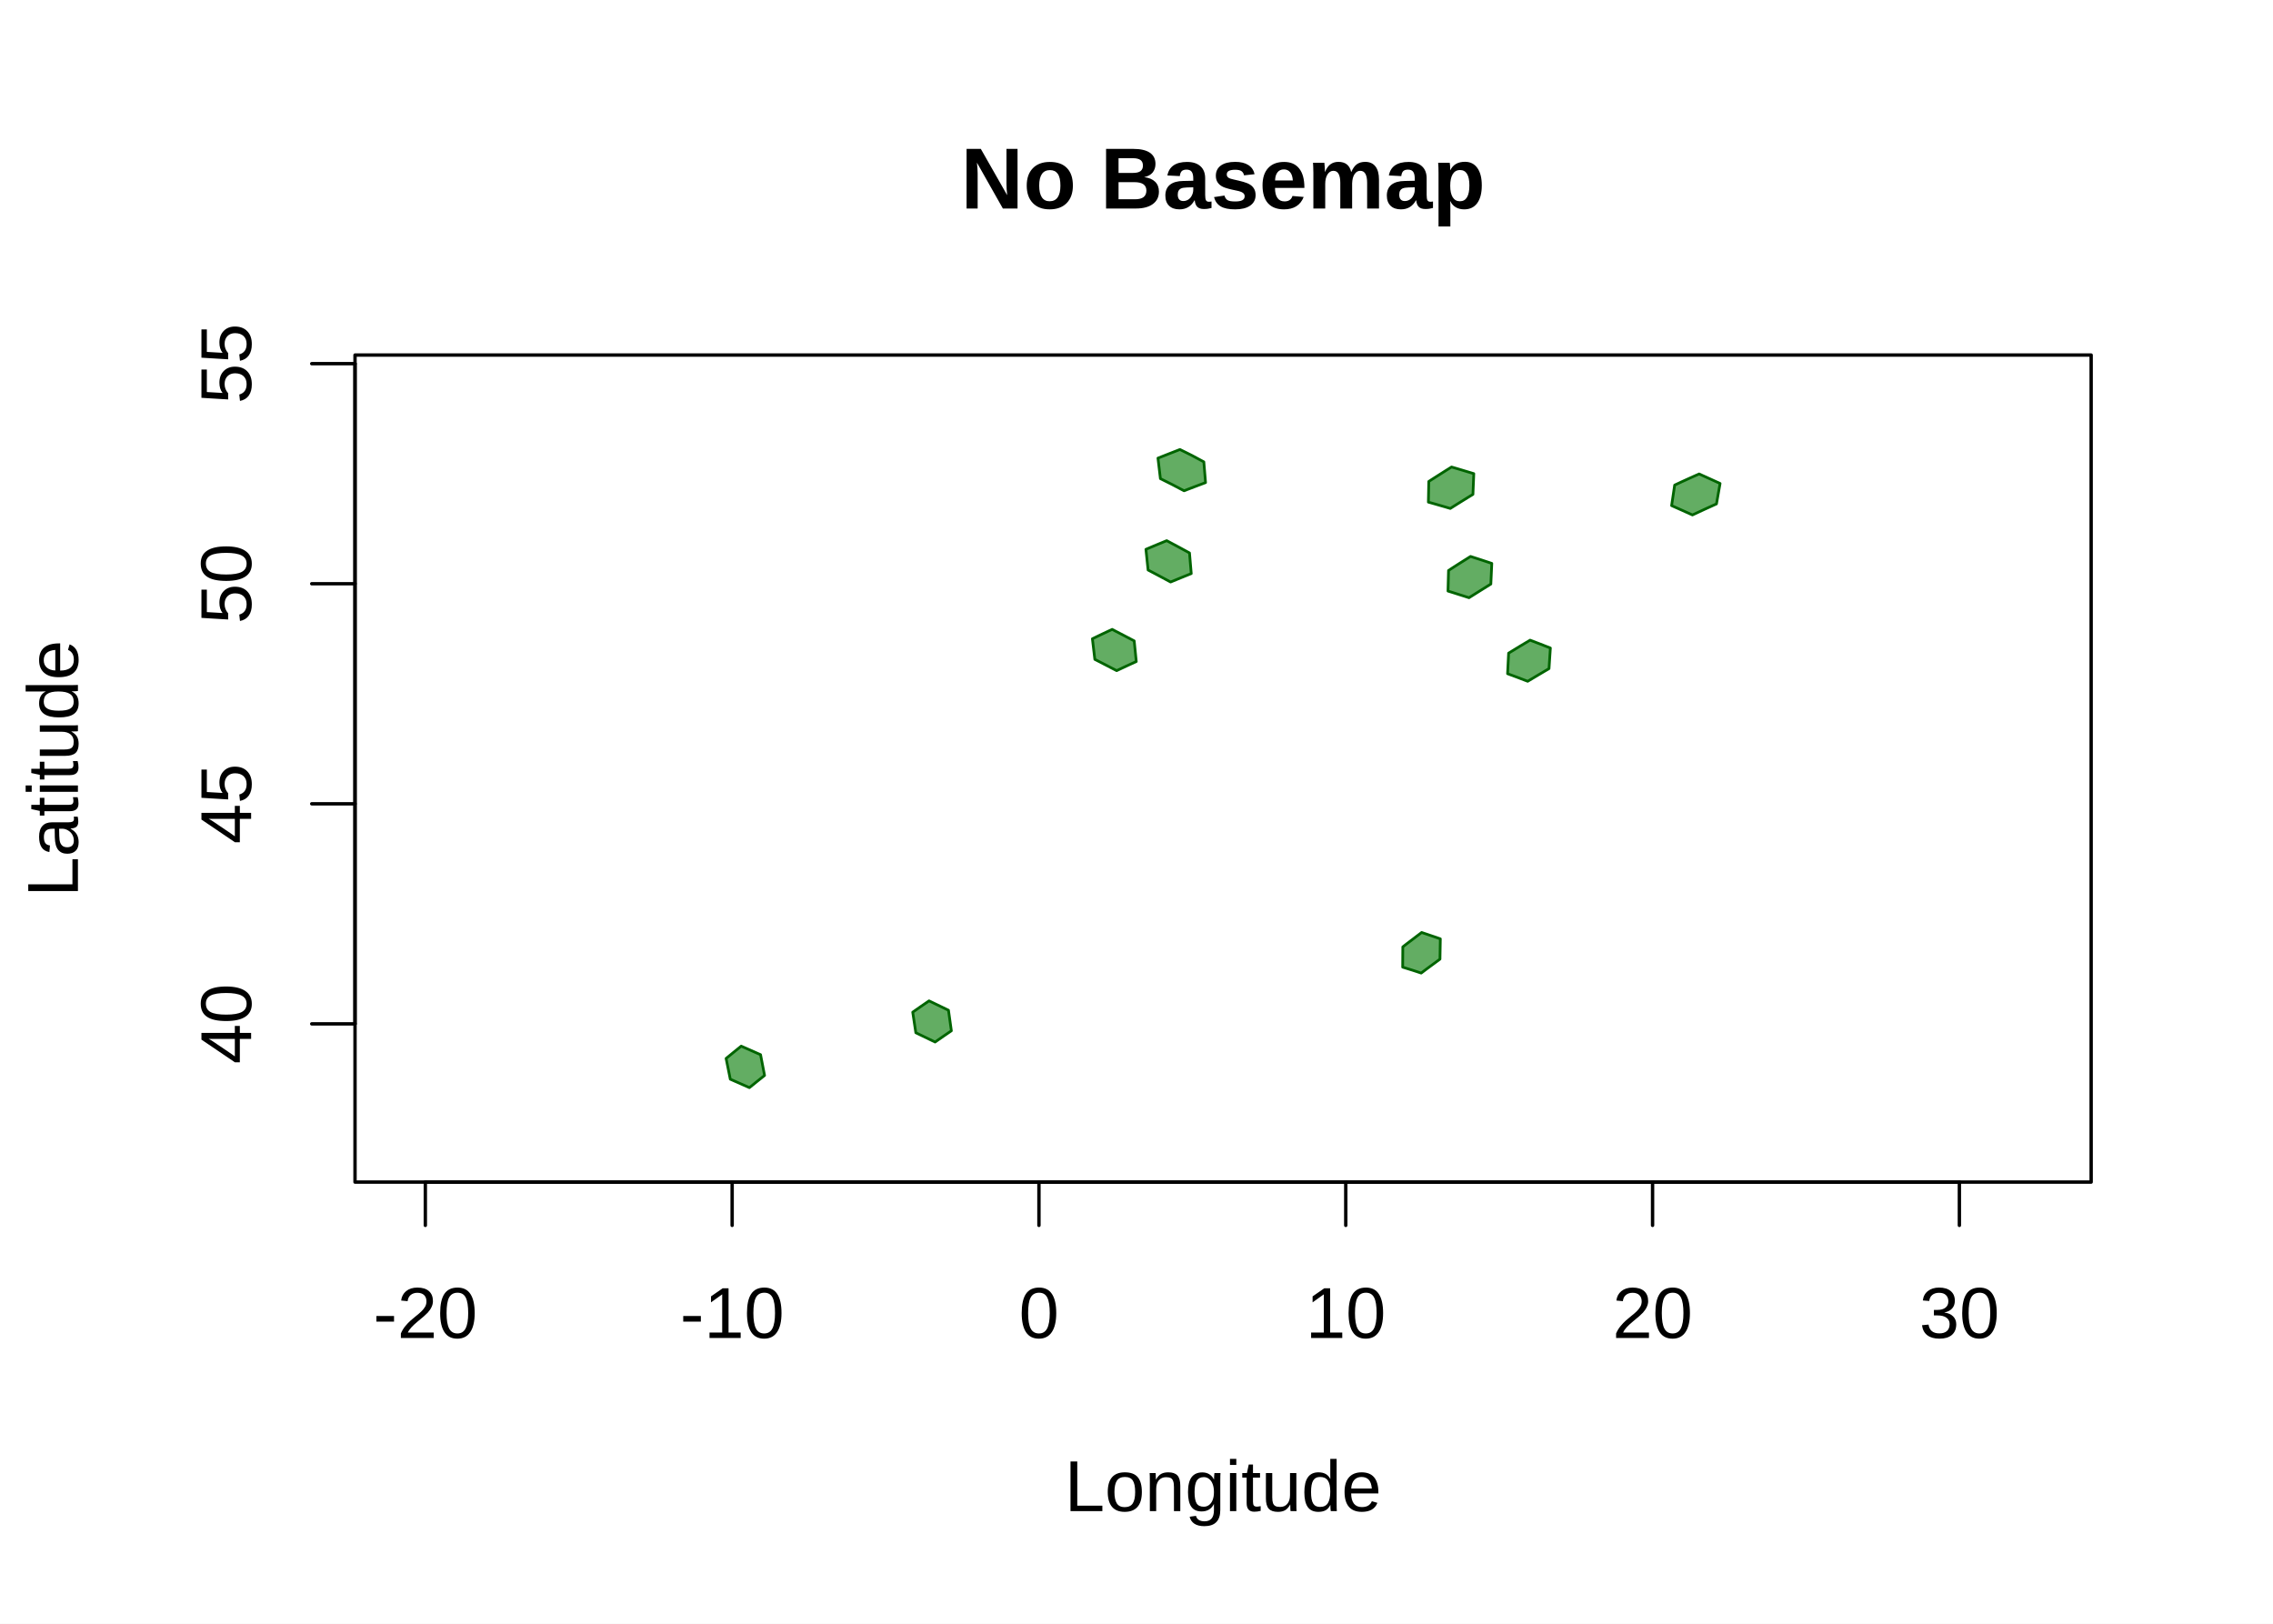
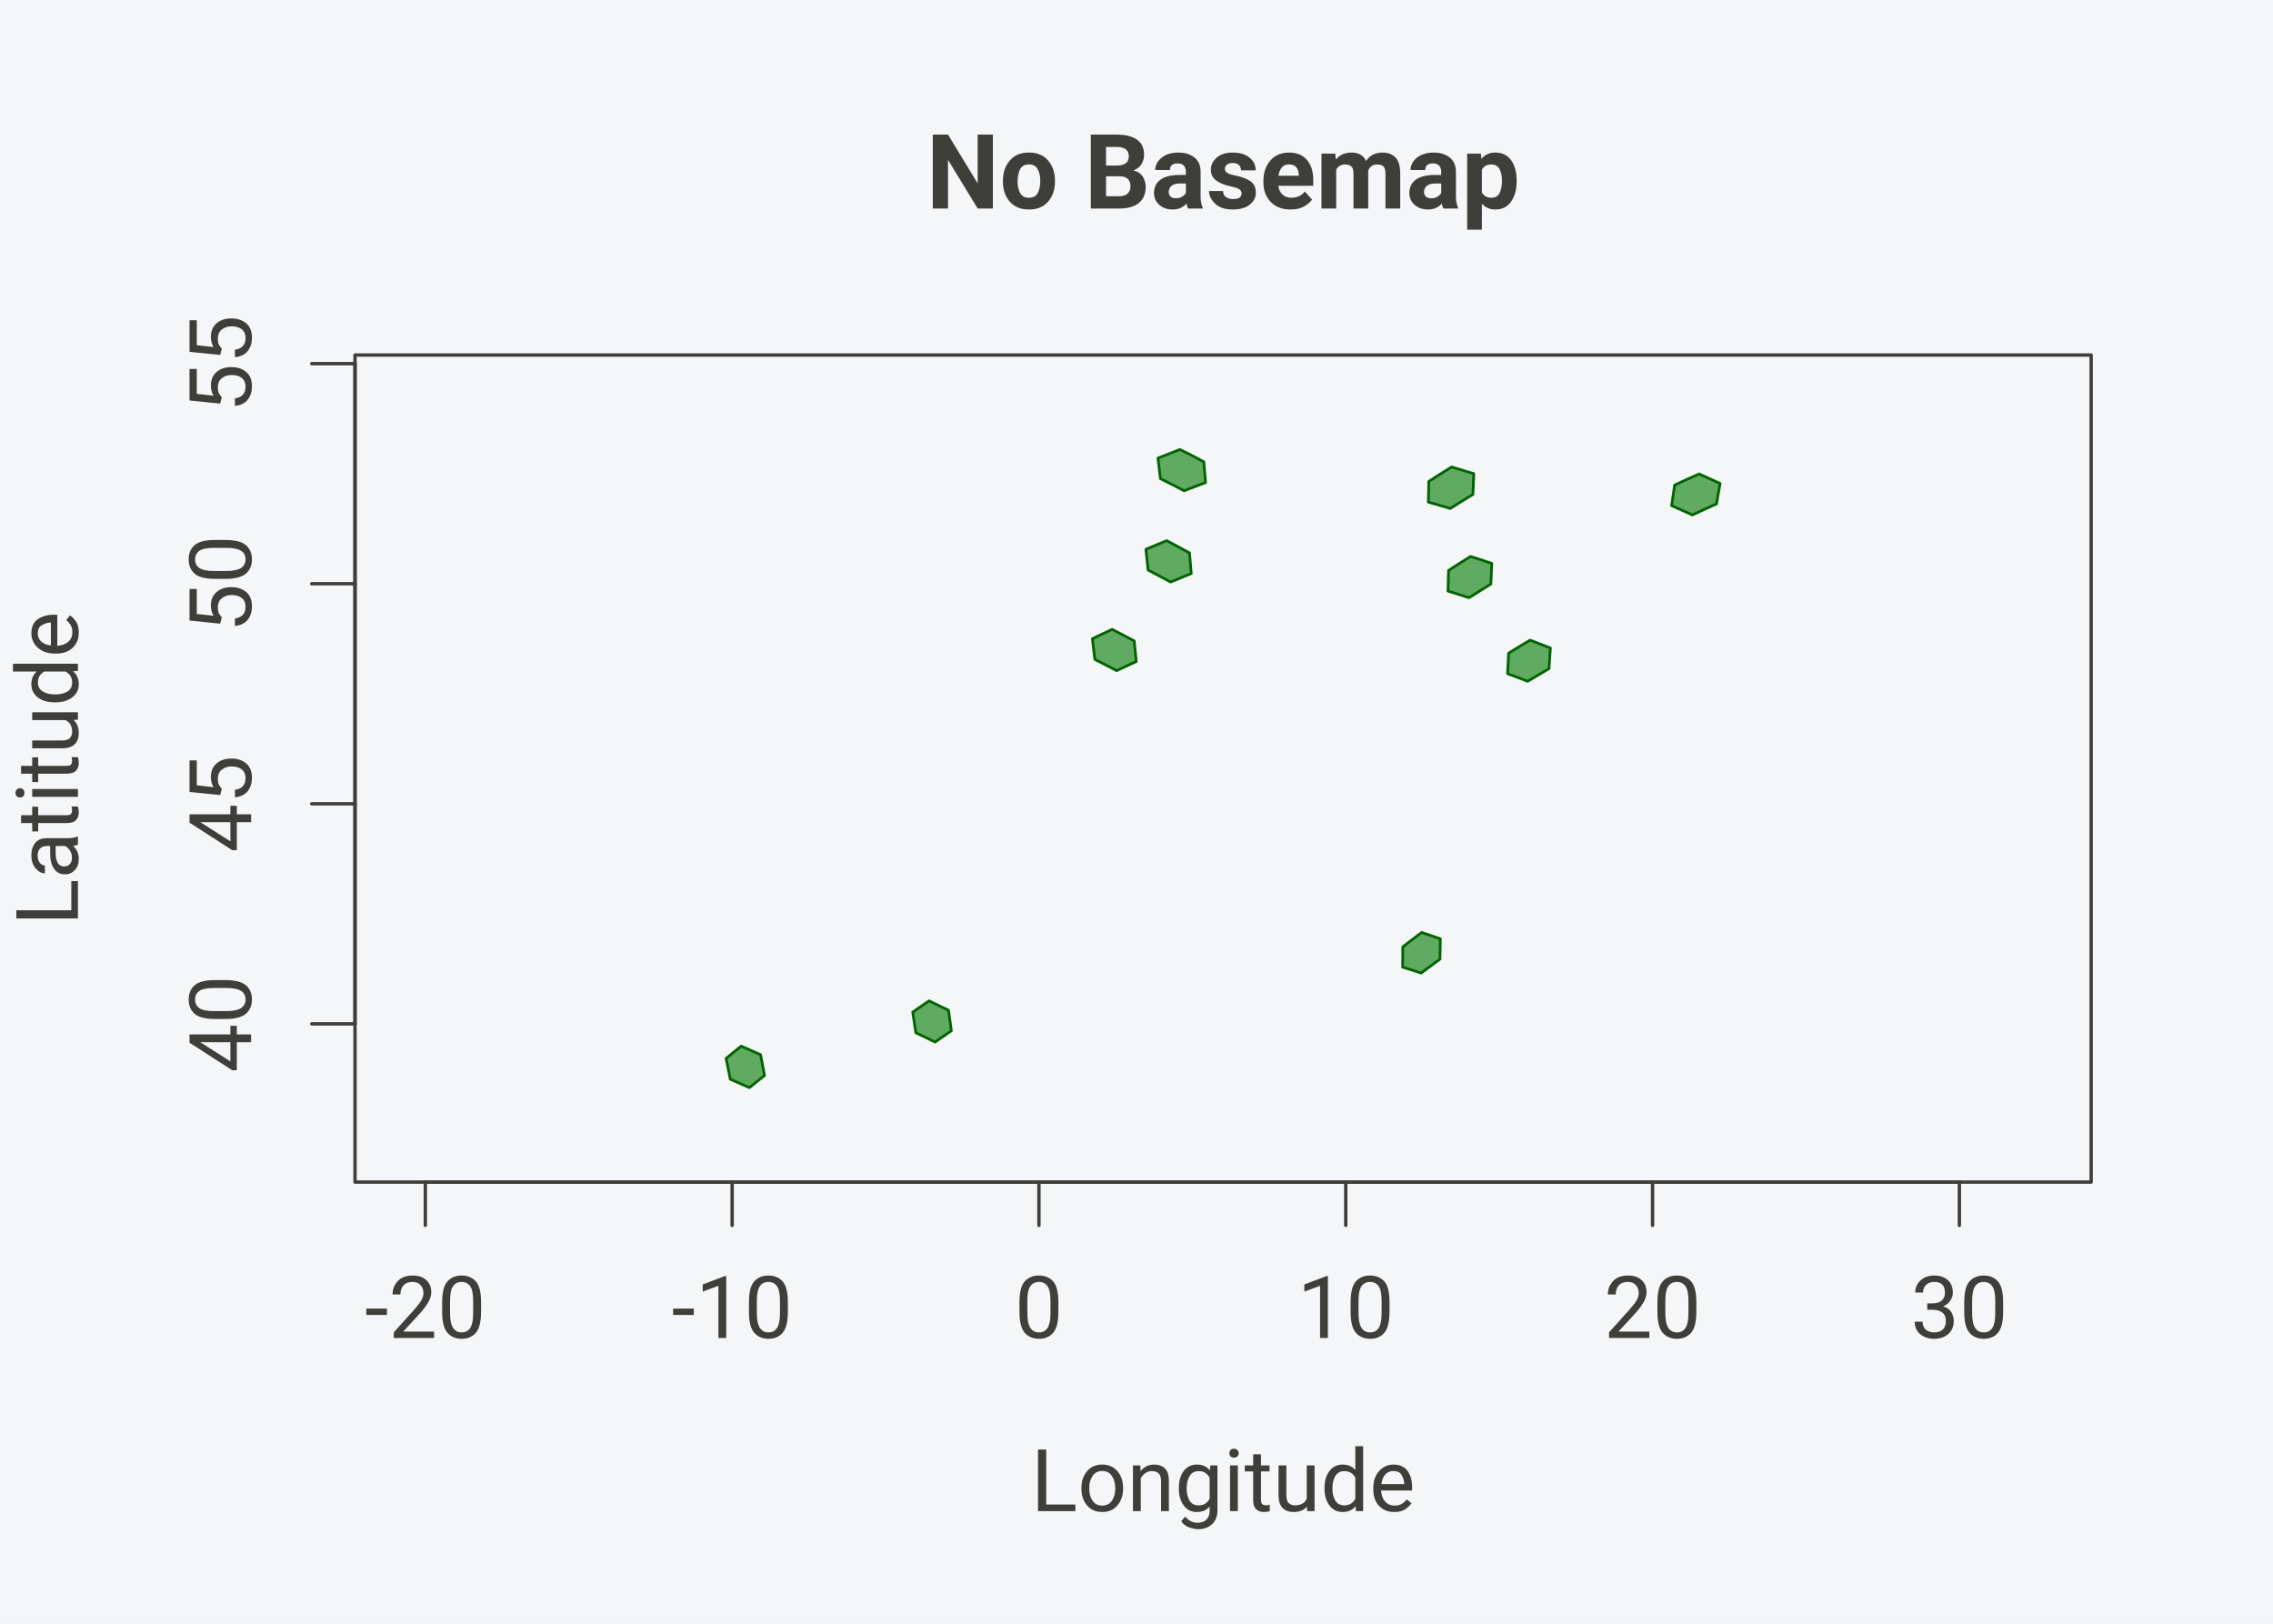
<svg xmlns="http://www.w3.org/2000/svg" width="504.00pt" height="360.00pt" viewBox="0 0 504.00 360.00">
  <g class="svglite">
    <defs>
      <style type="text/css">
-     .svglite line, .svglite polyline, .svglite polygon, .svglite path, .svglite rect, .svglite circle {
+     /* theme-aware-processed */
+     .svglite line, .svglite polyline, .svglite polygon, .svglite path, .svglite circle {
      fill: none;
-       stroke: #000000;
+       stroke: #3E3F3A;
+       stroke-linecap: round;
+       stroke-linejoin: round;
+       stroke-miterlimit: 10.00;
+     }
+     .svglite &gt; g &gt; rect {
+       fill: none;
+       stroke: #3E3F3A;
      stroke-linecap: round;
      stroke-linejoin: round;
      stroke-miterlimit: 10.00;
    }
    .svglite text {
      white-space: pre;
+       fill: #3E3F3A;
    }
    .svglite g.glyphgroup path {
      fill: inherit;
      stroke: none;
    }
  </style>
    </defs>
-     <rect width="100%" height="100%" style="stroke: none; fill: #FFFFFF;" />
+     <rect class="svg-bg" width="100%" height="100%" style="stroke: none; fill: #F5F6F8;" />
    <defs>
      <clipPath id="cpMC4wMHw1MDQuMDB8MC4wMHwzNjAuMDA=">
        <rect x="0.00" y="0.00" width="504.00" height="360.00" />
      </clipPath>
    </defs>
    <g clip-path="url(#cpMC4wMHw1MDQuMDB8MC4wMHwzNjAuMDA=)">
      <line x1="94.31" y1="262.08" x2="434.46" y2="262.08" style="stroke-width: 0.75;" />
      <line x1="94.31" y1="262.08" x2="94.31" y2="271.68" style="stroke-width: 0.75;" />
      <line x1="162.34" y1="262.08" x2="162.34" y2="271.68" style="stroke-width: 0.75;" />
      <line x1="230.37" y1="262.08" x2="230.37" y2="271.68" style="stroke-width: 0.75;" />
      <line x1="298.40" y1="262.08" x2="298.40" y2="271.68" style="stroke-width: 0.75;" />
      <line x1="366.43" y1="262.08" x2="366.43" y2="271.68" style="stroke-width: 0.75;" />
      <line x1="434.46" y1="262.08" x2="434.46" y2="271.68" style="stroke-width: 0.75;" />
-       <text x="94.31" y="296.64" text-anchor="middle" style="font-size: 16.00px; font-family: &quot;Arial&quot;;" textLength="23.14px" lengthAdjust="spacingAndGlyphs">-20</text>
-       <text x="162.34" y="296.64" text-anchor="middle" style="font-size: 16.00px; font-family: &quot;Arial&quot;;" textLength="23.14px" lengthAdjust="spacingAndGlyphs">-10</text>
-       <text x="230.37" y="296.64" text-anchor="middle" style="font-size: 16.00px; font-family: &quot;Arial&quot;;" textLength="8.91px" lengthAdjust="spacingAndGlyphs">0</text>
-       <text x="298.40" y="296.64" text-anchor="middle" style="font-size: 16.00px; font-family: &quot;Arial&quot;;" textLength="17.81px" lengthAdjust="spacingAndGlyphs">10</text>
-       <text x="366.43" y="296.64" text-anchor="middle" style="font-size: 16.00px; font-family: &quot;Arial&quot;;" textLength="17.81px" lengthAdjust="spacingAndGlyphs">20</text>
-       <text x="434.46" y="296.64" text-anchor="middle" style="font-size: 16.00px; font-family: &quot;Arial&quot;;" textLength="17.81px" lengthAdjust="spacingAndGlyphs">30</text>
+       <text x="94.31" y="296.64" text-anchor="middle" style="font-size: 1.6em; font-family: &quot;Roboto&quot;, -apple-system, BlinkMacSystemFont, &quot;Segoe UI&quot;, system-ui, sans-serif;">-20</text>
+       <text x="162.34" y="296.64" text-anchor="middle" style="font-size: 1.6em; font-family: &quot;Roboto&quot;, -apple-system, BlinkMacSystemFont, &quot;Segoe UI&quot;, system-ui, sans-serif;">-10</text>
+       <text x="230.37" y="296.64" text-anchor="middle" style="font-size: 1.6em; font-family: &quot;Roboto&quot;, -apple-system, BlinkMacSystemFont, &quot;Segoe UI&quot;, system-ui, sans-serif;">0</text>
+       <text x="298.40" y="296.64" text-anchor="middle" style="font-size: 1.6em; font-family: &quot;Roboto&quot;, -apple-system, BlinkMacSystemFont, &quot;Segoe UI&quot;, system-ui, sans-serif;">10</text>
+       <text x="366.43" y="296.64" text-anchor="middle" style="font-size: 1.6em; font-family: &quot;Roboto&quot;, -apple-system, BlinkMacSystemFont, &quot;Segoe UI&quot;, system-ui, sans-serif;">20</text>
+       <text x="434.46" y="296.64" text-anchor="middle" style="font-size: 1.6em; font-family: &quot;Roboto&quot;, -apple-system, BlinkMacSystemFont, &quot;Segoe UI&quot;, system-ui, sans-serif;">30</text>
      <line x1="78.72" y1="227.00" x2="78.72" y2="80.63" style="stroke-width: 0.75;" />
      <line x1="78.72" y1="227.00" x2="69.12" y2="227.00" style="stroke-width: 0.75;" />
      <line x1="78.72" y1="178.21" x2="69.12" y2="178.21" style="stroke-width: 0.75;" />
      <line x1="78.72" y1="129.42" x2="69.12" y2="129.42" style="stroke-width: 0.75;" />
      <line x1="78.72" y1="80.63" x2="69.12" y2="80.63" style="stroke-width: 0.75;" />
-       <text transform="translate(55.68,227.00) rotate(-90)" text-anchor="middle" style="font-size: 16.00px; font-family: &quot;Arial&quot;;" textLength="17.81px" lengthAdjust="spacingAndGlyphs">40</text>
-       <text transform="translate(55.68,178.21) rotate(-90)" text-anchor="middle" style="font-size: 16.00px; font-family: &quot;Arial&quot;;" textLength="17.81px" lengthAdjust="spacingAndGlyphs">45</text>
-       <text transform="translate(55.68,129.42) rotate(-90)" text-anchor="middle" style="font-size: 16.00px; font-family: &quot;Arial&quot;;" textLength="17.81px" lengthAdjust="spacingAndGlyphs">50</text>
-       <text transform="translate(55.68,80.63) rotate(-90)" text-anchor="middle" style="font-size: 16.00px; font-family: &quot;Arial&quot;;" textLength="17.81px" lengthAdjust="spacingAndGlyphs">55</text>
+       <text transform="translate(55.68,227.00) rotate(-90)" text-anchor="middle" style="font-size: 1.6em; font-family: &quot;Roboto&quot;, -apple-system, BlinkMacSystemFont, &quot;Segoe UI&quot;, system-ui, sans-serif;">40</text>
+       <text transform="translate(55.68,178.21) rotate(-90)" text-anchor="middle" style="font-size: 1.6em; font-family: &quot;Roboto&quot;, -apple-system, BlinkMacSystemFont, &quot;Segoe UI&quot;, system-ui, sans-serif;">45</text>
+       <text transform="translate(55.68,129.42) rotate(-90)" text-anchor="middle" style="font-size: 1.6em; font-family: &quot;Roboto&quot;, -apple-system, BlinkMacSystemFont, &quot;Segoe UI&quot;, system-ui, sans-serif;">50</text>
+       <text transform="translate(55.68,80.63) rotate(-90)" text-anchor="middle" style="font-size: 1.6em; font-family: &quot;Roboto&quot;, -apple-system, BlinkMacSystemFont, &quot;Segoe UI&quot;, system-ui, sans-serif;">55</text>
      <polygon points="78.72,262.08 463.68,262.08 463.68,78.72 78.72,78.72 " style="stroke-width: 0.75;" />
-       <text x="271.20" y="46.23" text-anchor="middle" style="font-size: 19.20px; font-weight: bold; font-family: &quot;Arial&quot;;" textLength="116.23px" lengthAdjust="spacingAndGlyphs">No Basemap</text>
-       <text x="271.20" y="335.04" text-anchor="middle" style="font-size: 16.00px; font-family: &quot;Arial&quot;;" textLength="70.36px" lengthAdjust="spacingAndGlyphs">Longitude</text>
-       <text transform="translate(17.28,170.40) rotate(-90)" text-anchor="middle" style="font-size: 16.00px; font-family: &quot;Arial&quot;;" textLength="57.00px" lengthAdjust="spacingAndGlyphs">Latitude</text>
+       <text x="271.20" y="46.23" text-anchor="middle" style="font-size: 1.92em; font-weight: bold; font-family: &quot;Roboto&quot;, -apple-system, BlinkMacSystemFont, &quot;Segoe UI&quot;, system-ui, sans-serif;">No Basemap</text>
+       <text x="271.20" y="335.04" text-anchor="middle" style="font-size: 1.6em; font-family: &quot;Roboto&quot;, -apple-system, BlinkMacSystemFont, &quot;Segoe UI&quot;, system-ui, sans-serif;">Longitude</text>
+       <text transform="translate(17.28,170.40) rotate(-90)" text-anchor="middle" style="font-size: 1.6em; font-family: &quot;Roboto&quot;, -apple-system, BlinkMacSystemFont, &quot;Segoe UI&quot;, system-ui, sans-serif;">Latitude</text>
    </g>
    <defs>
      <clipPath id="cpNzguNzJ8NDYzLjY4fDc4LjcyfDI2Mi4wOA==">
        <rect x="78.72" y="78.72" width="384.96" height="183.36" />
      </clipPath>
    </defs>
    <g clip-path="url(#cpNzguNzJ8NDYzLjY4fDc4LjcyfDI2Mi4wOA==)">
      <path d="M 343.77 143.67 L 341.52 142.79 L 339.27 141.93 L 336.88 143.36 L 334.51 144.81 L 334.28 149.37 L 336.52 150.20 L 338.74 151.05 L 341.10 149.64 L 343.47 148.24 L 343.77 143.67 Z" style="fill-rule: evenodd; fill: #228B22; fill-opacity: 0.70; stroke-width: 0.60; stroke: #006400;" />
      <path d="M 251.49 142.09 L 249.05 140.81 L 246.60 139.54 L 244.40 140.57 L 242.22 141.62 L 242.76 146.19 L 245.19 147.44 L 247.60 148.69 L 249.77 147.67 L 251.95 146.67 L 251.49 142.09 Z" style="fill-rule: evenodd; fill: #228B22; fill-opacity: 0.70; stroke-width: 0.60; stroke: #006400;" />
      <path d="M 210.31 223.98 L 206.00 221.90 L 204.18 223.15 L 202.38 224.41 L 203.07 228.97 L 207.34 231.03 L 209.14 229.78 L 210.95 228.54 L 210.31 223.98 Z" style="fill-rule: evenodd; fill: #228B22; fill-opacity: 0.70; stroke-width: 0.60; stroke: #006400;" />
      <path d="M 326.79 105.01 L 325.56 104.64 L 324.33 104.27 L 323.10 103.90 L 321.86 103.54 L 320.59 104.33 L 319.33 105.13 L 318.07 105.93 L 316.81 106.74 L 316.72 111.33 L 317.94 111.67 L 319.15 112.02 L 320.37 112.37 L 321.58 112.73 L 322.83 111.94 L 324.08 111.16 L 325.34 110.38 L 326.60 109.61 L 326.79 105.01 Z" style="fill-rule: evenodd; fill: #228B22; fill-opacity: 0.70; stroke-width: 0.60; stroke: #006400;" />
      <path d="M 319.37 208.15 L 318.34 207.79 L 317.30 207.44 L 316.27 207.09 L 315.23 206.74 L 314.18 207.53 L 313.14 208.33 L 312.09 209.12 L 311.05 209.93 L 311.02 214.43 L 312.05 214.75 L 313.08 215.07 L 314.10 215.40 L 315.13 215.74 L 316.16 214.96 L 317.20 214.19 L 319.29 212.65 L 319.37 208.15 Z" style="fill-rule: evenodd; fill: #228B22; fill-opacity: 0.70; stroke-width: 0.60; stroke: #006400;" />
      <path d="M 376.75 105.08 L 375.38 105.69 L 374.03 106.30 L 372.67 106.92 L 371.33 107.55 L 370.65 112.10 L 372.96 113.13 L 375.27 114.17 L 377.92 112.94 L 380.60 111.72 L 381.00 109.45 L 381.40 107.19 L 379.08 106.13 L 376.75 105.08 Z" style="fill-rule: evenodd; fill: #228B22; fill-opacity: 0.70; stroke-width: 0.60; stroke: #006400;" />
      <path d="M 330.78 124.91 L 329.61 124.52 L 328.43 124.13 L 327.25 123.75 L 326.07 123.37 L 323.62 124.91 L 322.40 125.69 L 321.19 126.48 L 321.07 131.05 L 322.24 131.41 L 323.40 131.78 L 324.57 132.15 L 325.73 132.52 L 328.15 131.00 L 330.57 129.49 L 330.78 124.91 Z" style="fill-rule: evenodd; fill: #228B22; fill-opacity: 0.70; stroke-width: 0.60; stroke: #006400;" />
      <path d="M 263.75 122.59 L 261.23 121.22 L 258.70 119.87 L 256.39 120.82 L 254.09 121.79 L 254.57 126.38 L 257.07 127.70 L 259.56 129.04 L 261.84 128.10 L 264.14 127.17 L 263.75 122.59 Z" style="fill-rule: evenodd; fill: #228B22; fill-opacity: 0.70; stroke-width: 0.60; stroke: #006400;" />
      <path d="M 266.93 102.40 L 264.31 100.99 L 262.97 100.32 L 261.63 99.66 L 259.19 100.61 L 256.76 101.57 L 257.30 106.12 L 259.94 107.44 L 262.54 108.81 L 264.92 107.90 L 267.31 107.00 L 266.93 102.40 Z" style="fill-rule: evenodd; fill: #228B22; fill-opacity: 0.70; stroke-width: 0.60; stroke: #006400;" />
      <path d="M 169.53 238.44 L 168.64 233.83 L 164.35 231.94 L 162.67 233.30 L 161.00 234.67 L 161.93 239.27 L 166.17 241.14 L 167.84 239.79 L 169.53 238.44 Z" style="fill-rule: evenodd; fill: #228B22; fill-opacity: 0.70; stroke-width: 0.60; stroke: #006400;" />
    </g>
  </g>
</svg>
